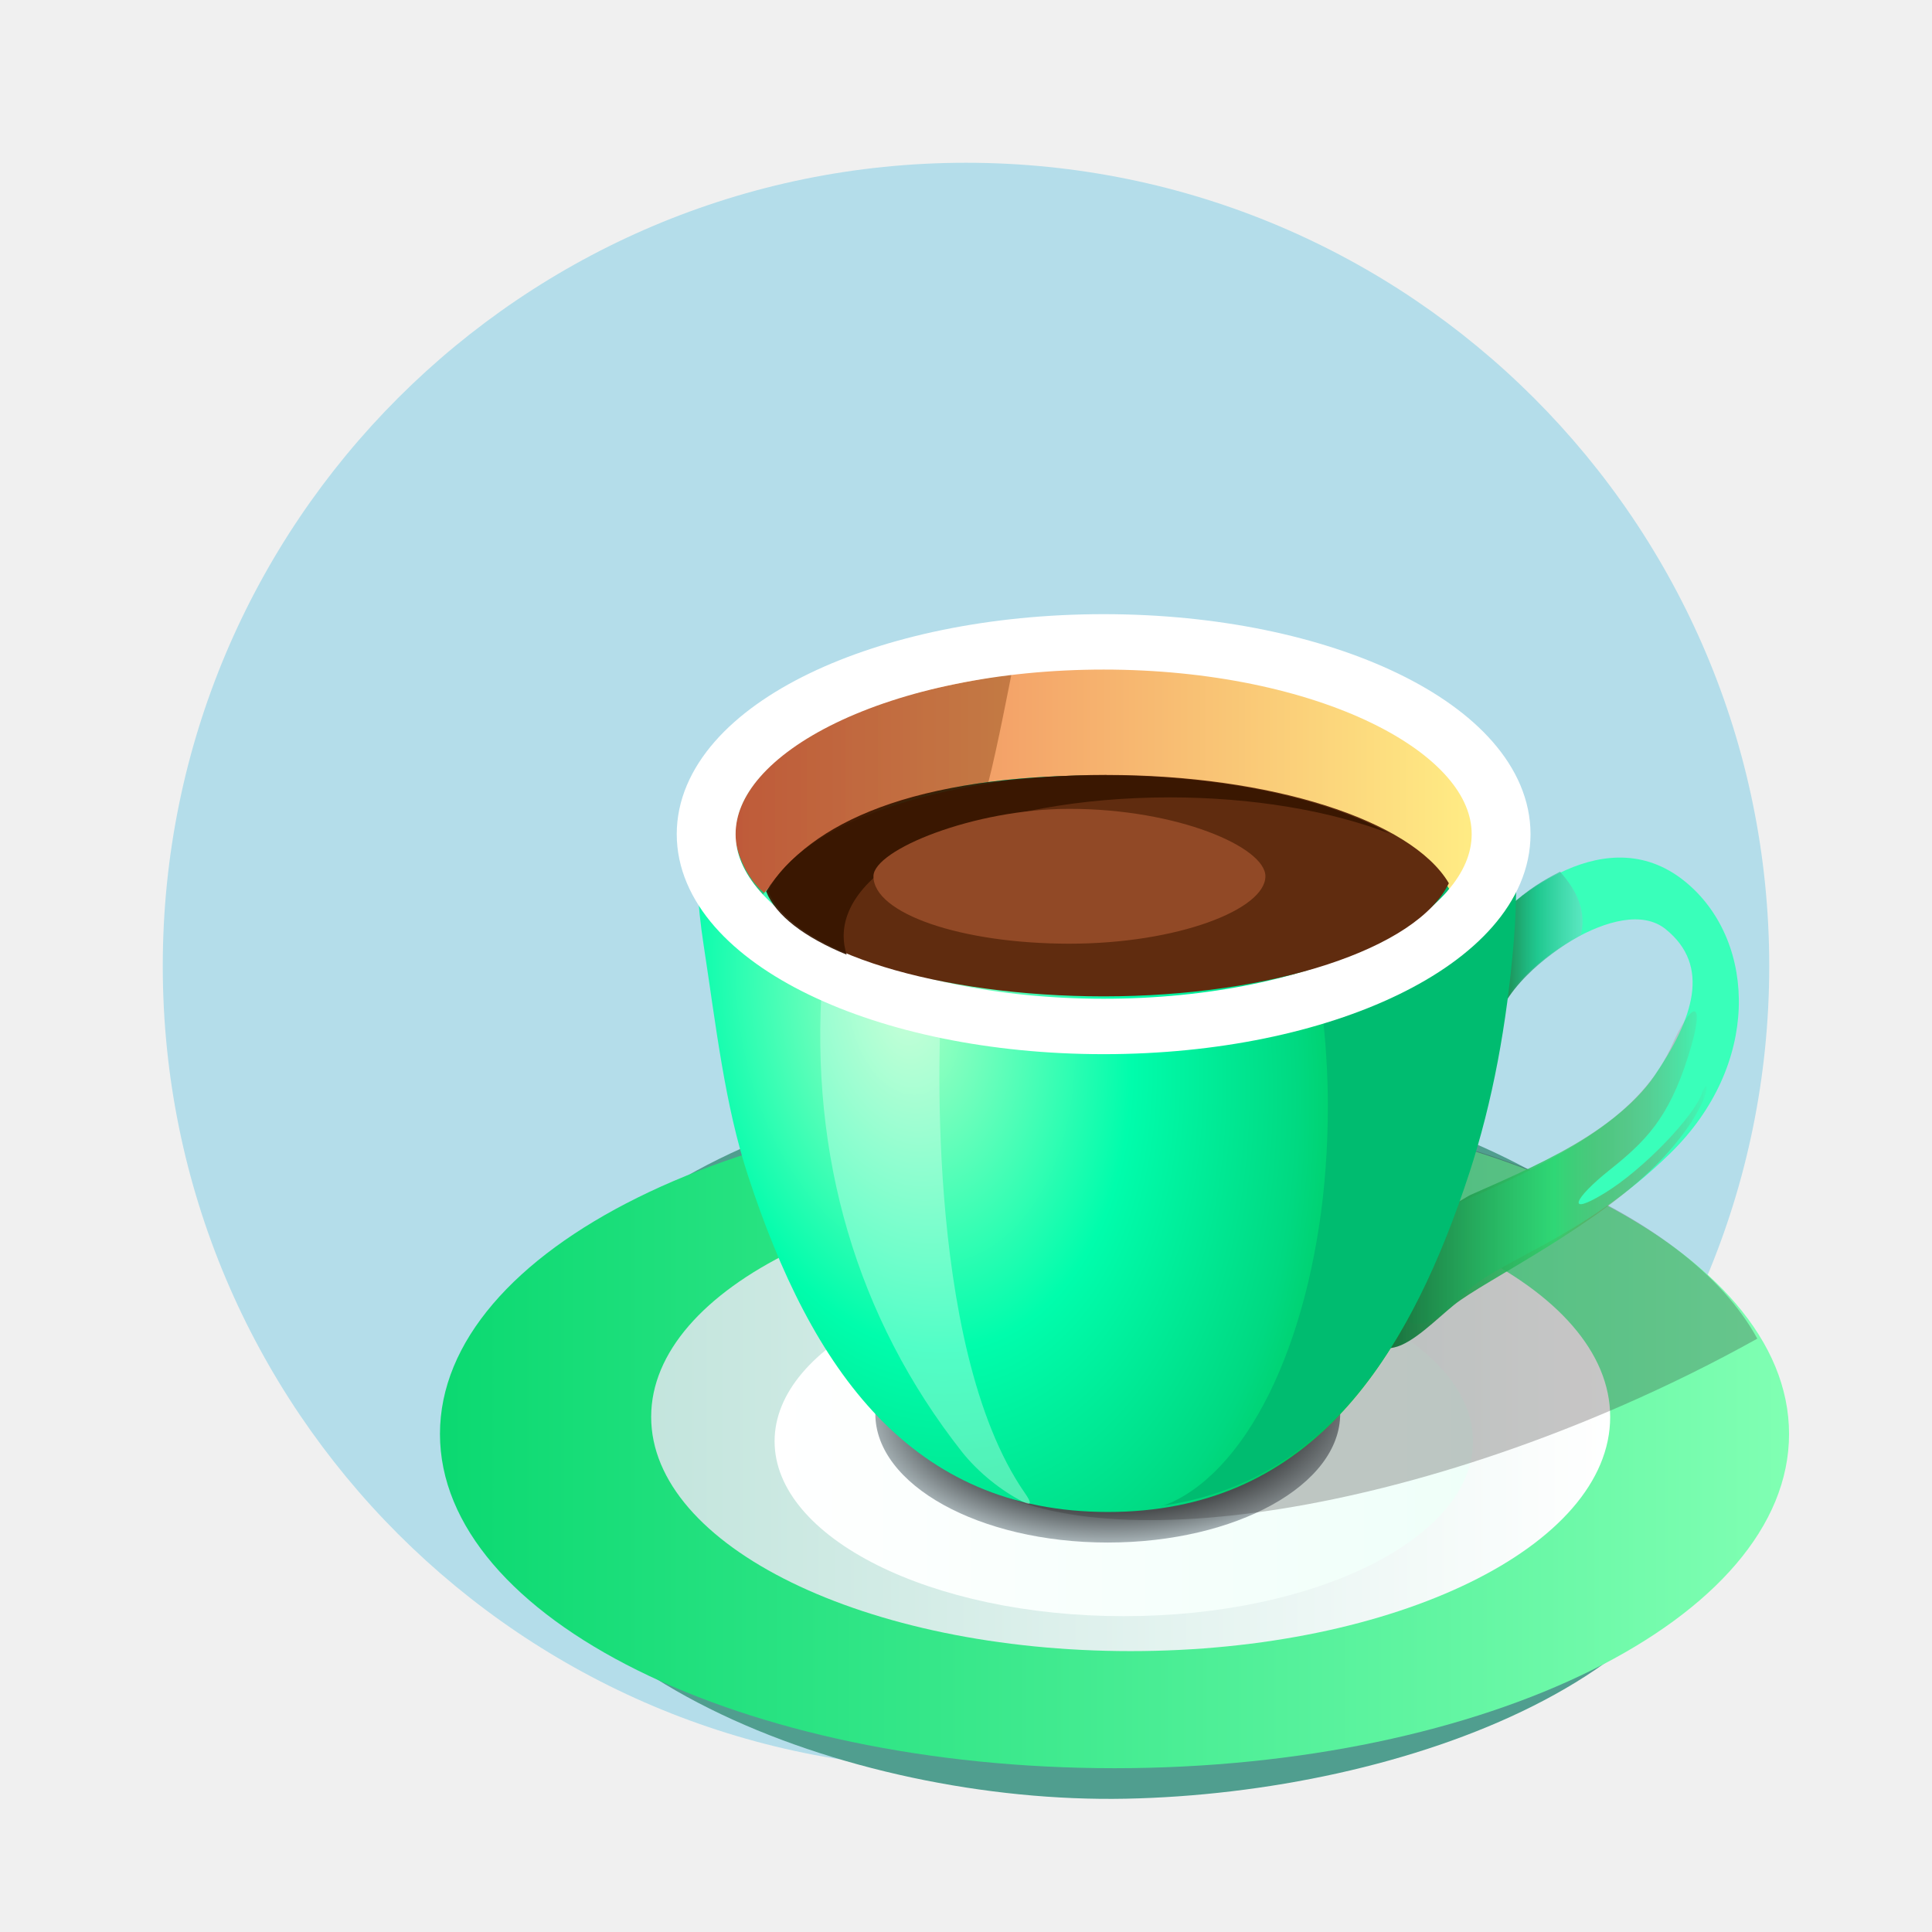
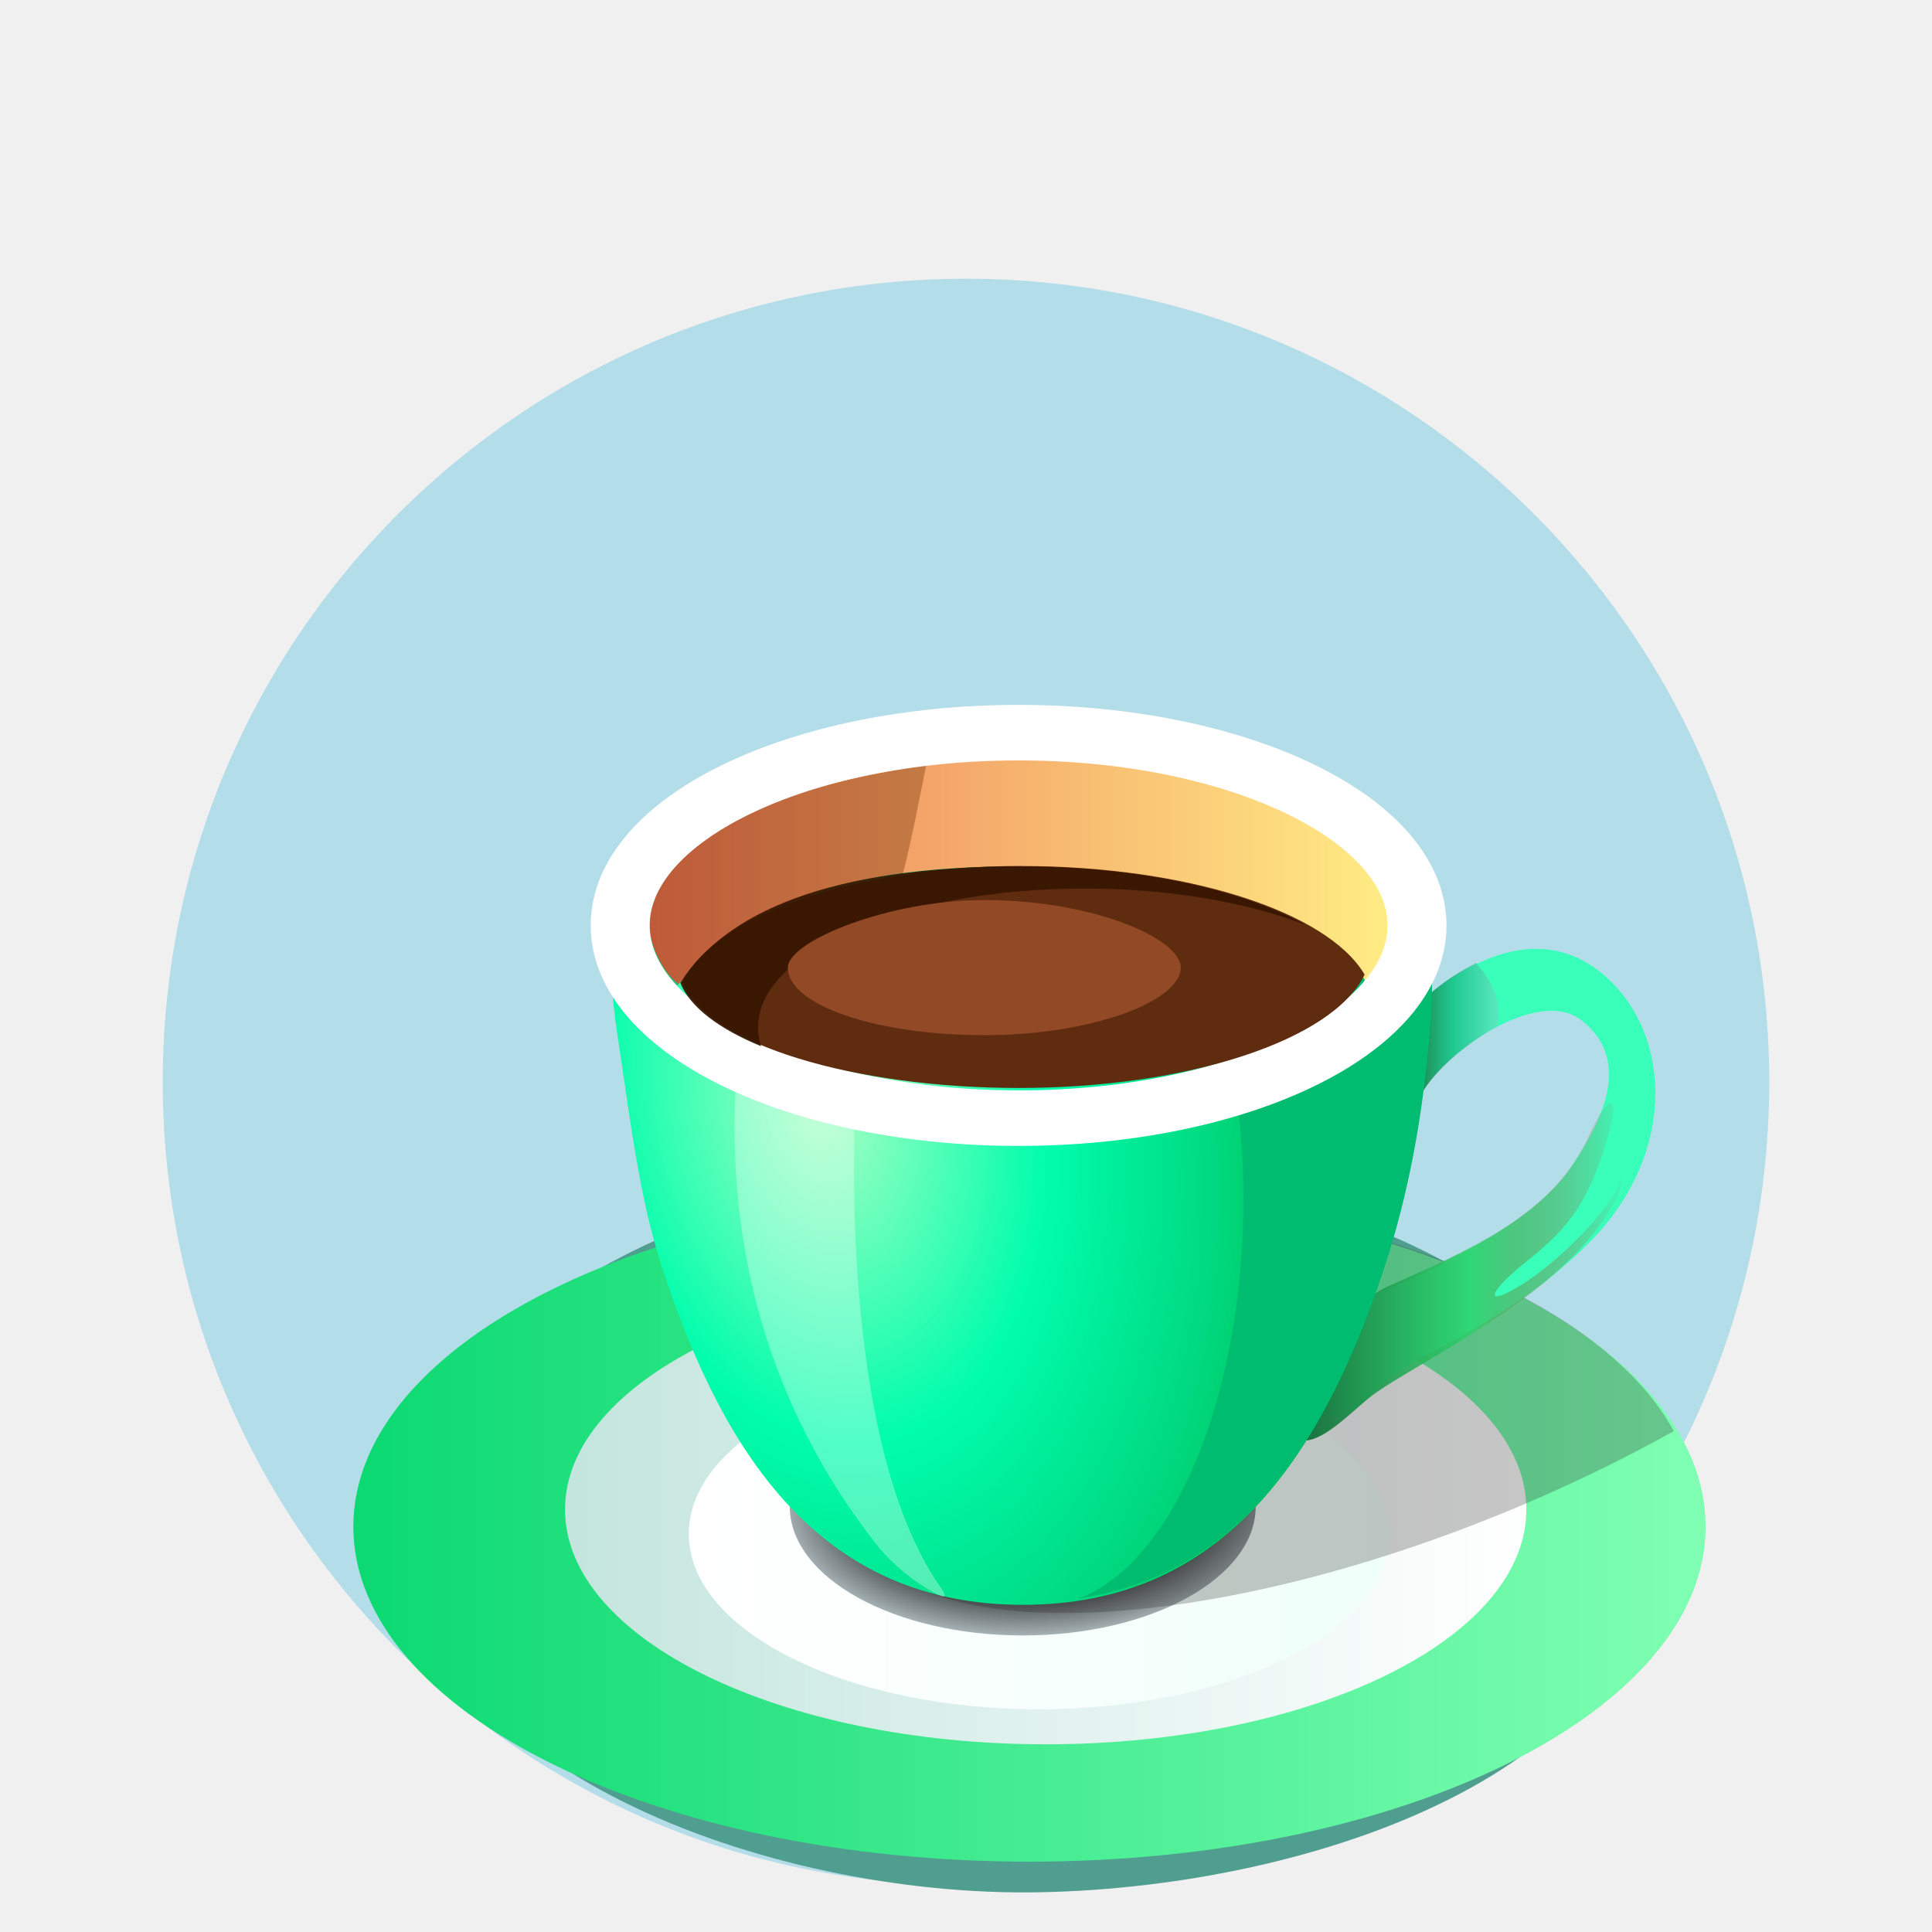
<svg xmlns="http://www.w3.org/2000/svg" xmlns:xlink="http://www.w3.org/1999/xlink" width="100" height="100" viewBox="0 0 26.458 26.458" version="1.1" id="svg2787">
  <defs id="defs2784">
    <linearGradient xlink:href="#linearGradient63860" id="linearGradient65275-5" gradientUnits="userSpaceOnUse" gradientTransform="matrix(0.5864478,0,0,0.7127498,3.272269,3.902493)" x1="-4.886" y1="22.243" x2="31.319" y2="23.343" />
    <linearGradient id="linearGradient63860">
      <stop style="stop-color:#1b1b1b;stop-opacity:0" offset="0" id="stop63856" />
      <stop style="stop-color:#f7f7f7;stop-opacity:1;" offset="1" id="stop63858" />
    </linearGradient>
    <linearGradient xlink:href="#linearGradient21111" id="linearGradient63872-0" x1="2.214" y1="23.343" x2="31.319" y2="23.343" gradientUnits="userSpaceOnUse" gradientTransform="matrix(0.6395311,0,0,0.6400996,2.382315,5.421329)" />
    <linearGradient id="linearGradient21111">
      <stop style="stop-color:#76d90b;stop-opacity:1;" offset="0" id="stop21107" />
      <stop style="stop-color:#beff80;stop-opacity:1;" offset="1" id="stop21109" />
    </linearGradient>
    <linearGradient xlink:href="#linearGradient63860" id="linearGradient63862-3" x1="-4.886" y1="22.243" x2="31.319" y2="23.343" gradientUnits="userSpaceOnUse" gradientTransform="matrix(0.6395311,0,0,0.6400996,2.382315,5.421329)" />
    <linearGradient xlink:href="#linearGradient21727" id="linearGradient64363-4" x1="5.702" y1="22.951" x2="27.83" y2="22.951" gradientUnits="userSpaceOnUse" gradientTransform="matrix(0.5979728,0,0,0.6371698,3.30239,5.489495)" />
    <linearGradient id="linearGradient21727">
      <stop style="stop-color:#c3e5dd;stop-opacity:1;" offset="0" id="stop21723" />
      <stop style="stop-color:#ffffff;stop-opacity:1;" offset="1" id="stop21725" />
    </linearGradient>
    <linearGradient xlink:href="#linearGradient21733" id="linearGradient64858-7" x1="8.565" y1="23.251" x2="24.967" y2="23.251" gradientUnits="userSpaceOnUse" gradientTransform="matrix(0.5875201,0,0,0.6574216,3.381952,5.184446)" />
    <linearGradient id="linearGradient21733">
      <stop style="stop-color:#ffffff;stop-opacity:1;" offset="0" id="stop21729" />
      <stop style="stop-color:#effff9;stop-opacity:1;" offset="1" id="stop21731" />
    </linearGradient>
    <radialGradient xlink:href="#linearGradient21741" id="radialGradient66381-3" cx="16.401" cy="22.166" fx="16.401" fy="22.166" r="4.702" gradientTransform="matrix(0.01426852,0.5024809,-0.8564387,0.02680833,31.90671,11.10487)" gradientUnits="userSpaceOnUse" />
    <linearGradient id="linearGradient21741">
      <stop style="stop-color:#484d4e;stop-opacity:1;" offset="0" id="stop21735" />
      <stop style="stop-color:#585e60;stop-opacity:0.996;" offset="0.67" id="stop21737" />
      <stop style="stop-color:#e6f6fb;stop-opacity:0.994;" offset="1" id="stop21739" />
    </linearGradient>
    <linearGradient xlink:href="#linearGradient21068" id="linearGradient83573-8" x1="22.327" y1="17.517" x2="28.831" y2="17.517" gradientUnits="userSpaceOnUse" gradientTransform="matrix(0.6820247,0,0,0.7160731,1.669854,4.072504)" />
    <linearGradient id="linearGradient21068">
      <stop style="stop-color:#407219;stop-opacity:1;" offset="0" id="stop21062" />
      <stop style="stop-color:#4acf2d;stop-opacity:0.824;" offset="0.515" id="stop21064" />
      <stop style="stop-color:#cf2d2d;stop-opacity:0;" offset="1" id="stop21066" />
    </linearGradient>
    <linearGradient xlink:href="#linearGradient21076" id="linearGradient84484-3" x1="24.563" y1="12.671" x2="26.244" y2="12.671" gradientUnits="userSpaceOnUse" gradientTransform="matrix(0.6820247,0,0,0.7160731,1.669854,4.072504)" />
    <linearGradient id="linearGradient21076">
      <stop style="stop-color:#1f881e;stop-opacity:1;" offset="0.038" id="stop21070" />
      <stop style="stop-color:#17b61e;stop-opacity:0.749;" offset="0.455" id="stop21072" />
      <stop style="stop-color:#88de69;stop-opacity:0.7;" offset="1" id="stop21074" />
    </linearGradient>
    <radialGradient xlink:href="#linearGradient21055" id="radialGradient66391-0" cx="16.013" cy="18.754" fx="16.013" fy="18.754" r="8.276" gradientTransform="matrix(0.2710822,1.663756,-1.015282,0.182353,24.91989,-15.91231)" gradientUnits="userSpaceOnUse" />
    <linearGradient id="linearGradient21055">
      <stop style="stop-color:#d4ffaa;stop-opacity:1;" offset="0" id="stop21049" />
      <stop style="stop-color:#8dff5b;stop-opacity:1;" offset="0.359" id="stop21051" />
      <stop style="stop-color:#2aff23;stop-opacity:1;" offset="0.623" id="stop21057" />
      <stop style="stop-color:#00a715;stop-opacity:1;" offset="0.981" id="stop21053" />
    </linearGradient>
    <linearGradient xlink:href="#linearGradient61459" id="linearGradient61461-4" x1="54.535" y1="-88.887" x2="70.77" y2="-88.887" gradientUnits="userSpaceOnUse" gradientTransform="matrix(0.6181549,0,0,0.6490147,-25.77726,68.3689)" />
    <linearGradient id="linearGradient61459">
      <stop style="stop-color:#ed7a59;stop-opacity:1;" offset="0" id="stop61455" />
      <stop style="stop-color:#ffeb84;stop-opacity:1;" offset="1" id="stop61457" />
    </linearGradient>
    <linearGradient xlink:href="#linearGradient21111-9" id="linearGradient63872-0-9" x1="2.214" y1="23.343" x2="31.319" y2="23.343" gradientUnits="userSpaceOnUse" gradientTransform="matrix(0.6395311,0,0,0.6400996,2.382315,5.421329)" />
    <linearGradient id="linearGradient21111-9">
      <stop style="stop-color:#0bd971;stop-opacity:1;" offset="0" id="stop21107-1" />
      <stop style="stop-color:#80ffb3;stop-opacity:1;" offset="1" id="stop21109-2" />
    </linearGradient>
    <radialGradient xlink:href="#linearGradient21741" id="radialGradient66381-3-1" cx="16.401" cy="22.166" fx="16.401" fy="22.166" r="4.702" gradientTransform="matrix(0.01426852,0.5024809,-0.8564387,0.02680833,31.90671,11.10487)" gradientUnits="userSpaceOnUse" />
    <linearGradient xlink:href="#linearGradient21068-4" id="linearGradient83573-8-2" x1="22.327" y1="17.517" x2="28.831" y2="17.517" gradientUnits="userSpaceOnUse" gradientTransform="matrix(0.6820247,0,0,0.7160731,1.669854,4.072504)" />
    <linearGradient id="linearGradient21068-4">
      <stop style="stop-color:#19723e;stop-opacity:1;" offset="0" id="stop21062-9" />
      <stop style="stop-color:#2dcf67;stop-opacity:0.824;" offset="0.515" id="stop21064-2" />
      <stop style="stop-color:#cf2d2d;stop-opacity:0;" offset="1" id="stop21066-4" />
    </linearGradient>
    <linearGradient xlink:href="#linearGradient21076-4" id="linearGradient84484-3-7" x1="24.563" y1="12.671" x2="26.244" y2="12.671" gradientUnits="userSpaceOnUse" gradientTransform="matrix(0.6820247,0,0,0.7160731,1.669854,4.072504)" />
    <linearGradient id="linearGradient21076-4">
      <stop style="stop-color:#1e884f;stop-opacity:1;" offset="0.038" id="stop21070-8" />
      <stop style="stop-color:#17b682;stop-opacity:0.749;" offset="0.455" id="stop21072-6" />
      <stop style="stop-color:#69dec4;stop-opacity:0.7;" offset="1" id="stop21074-0" />
    </linearGradient>
    <radialGradient xlink:href="#linearGradient21055-5" id="radialGradient66391-0-0" cx="16.013" cy="18.754" fx="16.013" fy="18.754" r="8.276" gradientTransform="matrix(0.2710822,1.663756,-1.015282,0.182353,24.91989,-15.91231)" gradientUnits="userSpaceOnUse" />
    <linearGradient id="linearGradient21055-5">
      <stop style="stop-color:#aaffc4;stop-opacity:1;" offset="0" id="stop21049-1" />
      <stop style="stop-color:#00fdac;stop-opacity:1;" offset="0.359" id="stop21051-2" />
      <stop style="stop-color:#00d981;stop-opacity:1;" offset="0.623" id="stop21057-6" />
      <stop style="stop-color:#00a715;stop-opacity:1;" offset="0.981" id="stop21053-8" />
    </linearGradient>
    <linearGradient xlink:href="#linearGradient63860" id="linearGradient2896" gradientUnits="userSpaceOnUse" gradientTransform="matrix(0.5864478,0,0,0.7127498,3.272269,3.902493)" x1="-4.886" y1="22.243" x2="31.319" y2="23.343" />
    <linearGradient xlink:href="#linearGradient63860" id="linearGradient2898" gradientUnits="userSpaceOnUse" gradientTransform="matrix(0.6395311,0,0,0.6400996,2.382315,5.421329)" x1="-4.886" y1="22.243" x2="31.319" y2="23.343" />
    <linearGradient xlink:href="#linearGradient21727" id="linearGradient2900" gradientUnits="userSpaceOnUse" gradientTransform="matrix(0.5979728,0,0,0.6371698,3.30239,5.489495)" x1="5.702" y1="22.951" x2="27.83" y2="22.951" />
    <linearGradient xlink:href="#linearGradient21733" id="linearGradient2902" gradientUnits="userSpaceOnUse" gradientTransform="matrix(0.5875201,0,0,0.6574216,3.381952,5.184446)" x1="8.565" y1="23.251" x2="24.967" y2="23.251" />
    <linearGradient xlink:href="#linearGradient61459" id="linearGradient2904" gradientUnits="userSpaceOnUse" gradientTransform="matrix(0.6181549,0,0,0.6490147,-25.77726,68.3689)" x1="54.535" y1="-88.887" x2="70.77" y2="-88.887" />
  </defs>
  <g id="layer1">
-     <circle style="fill:#b4ddea;fill-opacity:1;fill-rule:evenodd;stroke-width:0.224" id="path29876" cx="13.229" cy="13.229" r="11" />
-     <g id="g29456" transform="matrix(1.162461,0,0,1.058505,-45.52262,0.2817109)">
+     <circle style="fill:#b4ddea;fill-opacity:1;fill-rule:evenodd;stroke-width:0.224" id="path29876" cx="13.229" cy="14.817" r="11" />
+     <g id="g29456" transform="matrix(1.162461,0,0,1.058505,-45.52262,1.869211)">
      <path id="path59980-7-4-4-38-6-6" style="fill:#9eb8b2;fill-opacity:1;fill-rule:evenodd;stroke:url(#linearGradient65275-5);stroke-width:0" d="m 21.639,20.54 c 0,3.345 -4.558,5.086 -8.376,5.168 -3.818,0.082 -8.604,-1.879 -8.693,-5.168 -0.081,-3.011 3.821,-5.454 8.534,-5.454 4.713,0 8.534,2.442 8.534,5.454 z" />
      <ellipse style="fill:url(#linearGradient63872-0);fill-opacity:1;fill-rule:evenodd;stroke:url(#linearGradient63862-3);stroke-width:0;stroke-dasharray:none;stroke-opacity:1" id="path59980-7-4-4-38-8" cx="13.105" cy="20.363" rx="9.307" ry="4.898" />
      <path style="fill:url(#linearGradient64363-4);fill-opacity:1;fill-rule:evenodd;stroke:#000000;stroke-width:0;stroke-dasharray:none;stroke-opacity:1" d="M 13.328,16.681 A 6.616,3.432 0 0 0 6.712,20.113 6.616,3.432 0 0 0 13.328,23.545 6.616,3.432 0 0 0 19.944,20.113 6.616,3.432 0 0 0 13.328,16.681 Z" id="path59980-7-4-4-3-2-6" />
      <path style="fill:url(#linearGradient64858-7);fill-opacity:1;fill-rule:evenodd;stroke:none;stroke-width:0;stroke-dasharray:none;stroke-opacity:1" d="m 13.233,17.906 a 4.818,2.564 0 0 1 4.818,2.564 4.818,2.564 0 0 1 -4.818,2.563 4.818,2.564 0 0 1 -4.818,-2.563 4.818,2.564 0 0 1 4.818,-2.564 z" id="path64850-0" />
      <ellipse style="fill:url(#radialGradient66381-3);fill-opacity:1;fill-rule:evenodd;stroke-width:0.265" id="path66164-3" cx="13.012" cy="20.067" rx="3.207" ry="1.887" />
      <path id="path88587-9-5" style="mix-blend-mode:darken;fill:#272626;fill-opacity:0.429;fill-rule:evenodd;stroke-width:0.265" d="m 13.947,15.466 a 3.482,8.679 65.368 0 0 -3.254,4.985 3.482,8.679 65.368 0 0 9.371,-0.484 3.482,8.679 65.368 0 0 1.91,-1.001 9.28,4.718 0 0 0 -8.027,-3.5 z" />
      <path style="fill:#7eff39;fill-opacity:1;stroke:#000000;stroke-width:0;stroke-linecap:butt;stroke-linejoin:miter;stroke-dasharray:none;stroke-opacity:1" d="m 18.295,12.877 c 0.273,-0.287 1.605,-1.608 2.729,-0.568 0.941,0.87 0.992,2.649 -0.248,3.938 -1.241,1.289 -2.414,1.57 -2.865,2.086 -0.451,0.516 -0.722,0.469 -0.857,0.305 -0.014,-1.01 0.365,-1.415 0.744,-1.641 0.812,-0.352 2.211,-1.031 2.752,-1.875 0.541,-0.844 0.789,-1.619 0.158,-2.158 -0.632,-0.539 -2.053,0.587 -2.301,1.173 -0.27,0.638 -0.603,-0.746 -0.158,-1.213 z" id="path66789-2" />
      <path style="fill:url(#linearGradient83573-8);fill-opacity:1;stroke:#000000;stroke-width:0;stroke-linecap:butt;stroke-linejoin:miter;stroke-dasharray:none;stroke-opacity:1" d="m 18.002,16.867 c 1.149,-0.54 2.287,-1.055 2.778,-2.162 0.287,-0.703 0.508,-0.769 0.237,0.135 -0.271,0.904 -0.59,1.239 -1.085,1.658 -0.494,0.419 -0.606,0.687 -0.064,0.335 0.542,-0.352 1.228,-1.122 1.34,-1.457 0.112,-0.335 0.172,0.13 -0.529,0.934 -0.869,0.995 -2.465,1.798 -2.892,2.164 -0.242,0.208 -0.565,0.562 -0.824,0.621 -0.144,0.033 -0.003,-0.015 0.003,-0.169 0.465,-1.514 0.004,-1.419 1.036,-2.059 z" id="path68033-3" />
      <path style="fill:url(#linearGradient84484-3);fill-opacity:1;stroke:#000000;stroke-width:0;stroke-linecap:butt;stroke-linejoin:miter;stroke-dasharray:none;stroke-opacity:1" d="m 19.253,12.122 c 0.155,0.193 0.38,0.498 0.288,0.931 0,0 -0.724,0.401 -1.057,1.009 -0.146,0.268 -0.111,-0.953 0.041,-1.402 0.293,-0.288 0.514,-0.419 0.727,-0.537 z" id="path68035-7" />
      <path id="path60967-91" style="fill:url(#radialGradient66391-0);fill-opacity:1;fill-rule:evenodd;stroke:#576e14;stroke-width:0;stroke-dasharray:none;stroke-opacity:1" d="m 12.952,8.584 c -3.024,0 -5.492,1.296 -5.606,2.919 -0.023,0.538 0.004,1.099 0.088,1.681 0.174,1.203 0.291,2.344 0.615,3.396 0.876,2.847 2.25,4.926 4.965,4.926 2.715,0 4.089,-2.078 4.965,-4.926 0.324,-1.052 0.518,-2.184 0.615,-3.396 0.051,-0.646 0.041,-1.271 -0.024,-1.869 C 18.283,9.781 15.858,8.584 12.952,8.584 Z" />
      <path id="path60967-9-0" style="mix-blend-mode:normal;fill:#51bc00;fill-opacity:1;fill-rule:evenodd;stroke:#576e14;stroke-width:0;stroke-dasharray:none;stroke-opacity:1" d="m 13.756,21.416 c 2.243,-0.34 3.448,-2.29 4.243,-4.872 0.324,-1.052 0.519,-2.184 0.615,-3.397 0.051,-0.646 0.041,-1.271 -0.024,-1.869 -0.028,-0.149 -0.076,-0.295 -0.143,-0.436 -0.007,0.088 -0.015,0.176 -0.024,0.263 -0.175,0.935 -1.169,1.741 -2.583,2.211 a 2.773,5.931 0 0 1 0.018,0.096 2.773,5.931 0 0 1 0.025,0.138 2.773,5.931 0 0 1 0.023,0.14 2.773,5.931 0 0 1 0.021,0.141 2.773,5.931 0 0 1 0.019,0.142 2.773,5.931 0 0 1 0.018,0.143 2.773,5.931 0 0 1 0.016,0.144 2.773,5.931 0 0 1 0.014,0.145 2.773,5.931 0 0 1 0.013,0.145 2.773,5.931 0 0 1 0.011,0.146 2.773,5.931 0 0 1 0.009,0.147 2.773,5.931 0 0 1 0.008,0.147 2.773,5.931 0 0 1 0.006,0.147 2.773,5.931 0 0 1 0.005,0.148 2.773,5.931 0 0 1 0.002,0.148 2.773,5.931 0 0 1 6.81e-4,0.148 2.773,5.931 0 0 1 -0.008,0.443 2.773,5.931 0 0 1 -0.023,0.441 2.773,5.931 0 0 1 -0.038,0.436 2.773,5.931 0 0 1 -0.054,0.429 2.773,5.931 0 0 1 -0.069,0.419 2.773,5.931 0 0 1 -0.083,0.407 2.773,5.931 0 0 1 -0.097,0.392 2.773,5.931 0 0 1 -0.11,0.376 2.773,5.931 0 0 1 -0.123,0.357 2.773,5.931 0 0 1 -0.135,0.336 2.773,5.931 0 0 1 -0.147,0.314 2.773,5.931 0 0 1 -0.157,0.289 2.773,5.931 0 0 1 -0.167,0.263 2.773,5.931 0 0 1 -0.176,0.236 2.773,5.931 0 0 1 -0.183,0.207 2.773,5.931 0 0 1 -0.19,0.177 2.773,5.931 0 0 1 -0.196,0.147 2.773,5.931 0 0 1 -0.2,0.115 2.773,5.931 0 0 1 -0.139,0.056 z" />
      <ellipse style="fill:none;fill-rule:evenodd;stroke:#000000;stroke-width:0;stroke-dasharray:none;stroke-opacity:1" id="path59980-7-4-6" cx="12.952" cy="11.597" rx="4.952" ry="2.349" />
      <path id="path59980-7-4-5-9" style="fill:url(#linearGradient61461-4);fill-opacity:1;fill-rule:evenodd;stroke:#000000;stroke-width:0;stroke-dasharray:none;stroke-opacity:1" d="m 12.867,9.142 c -2.735,-1.42e-5 -4.998,1.158 -4.998,2.456 6.617e-4,0.141 0.118,0.589 0.403,0.834 1.054,-1.224 2.324,-1.72 4.644,-1.72 2.281,6.96e-4 4.218,0.608 4.807,1.664 -0.144,0.22 0.406,-0.412 0.321,-0.778 8.1e-5,-1.297 -2.017,-2.456 -5.177,-2.456 z" />
      <path style="mix-blend-mode:multiply;fill:#8e6b36;fill-opacity:0.441;stroke:#000000;stroke-width:0;stroke-linecap:butt;stroke-linejoin:miter;stroke-dasharray:none;stroke-opacity:1" d="m 8.253,12.459 c 0,0 -1.114,-1.068 0.488,-2.217 0.534,-0.383 1.131,-0.607 1.633,-0.741 0.581,-0.155 1.31,-0.278 1.31,-0.278 0,0 -0.203,1.122 -0.322,1.6 -2.319,0.364 -3.108,1.637 -3.108,1.637 z" id="path88626-1" />
      <ellipse style="fill:none;fill-rule:evenodd;stroke:#ffffff;stroke-width:0.812;stroke-dasharray:none;stroke-opacity:1" id="path59980-7-4-2-7" cx="12.955" cy="11.573" rx="5.484" ry="2.818" />
      <path style="mix-blend-mode:lighten;fill:#ffffff;fill-opacity:0.324;stroke:#000000;stroke-width:0;stroke-linecap:butt;stroke-linejoin:miter;stroke-dasharray:none;stroke-opacity:1" d="m 9.377,13.786 1.332,0.392 c 0,0 -0.27,4.873 1.162,7.055 0.089,0.136 0.098,0.194 -0.039,0.119 C 11.547,21.195 11.227,20.931 10.997,20.621 9.546,18.661 8.897,16.29 9.073,13.704 Z" id="path66787-7" />
      <path id="path59980-7-4-8-5" style="fill:#602c0f;fill-opacity:1;fill-rule:evenodd;stroke:#000000;stroke-width:0;stroke-dasharray:none;stroke-opacity:1" d="m 12.996,10.704 c -2.326,1.5e-4 -4.229,0.732 -4.67,1.702 0.338,0.907 2.376,1.543 4.627,1.544 2.328,-2.39e-4 4.328,-0.696 4.765,-1.658 -0.517,-0.93 -2.472,-1.587 -4.722,-1.587 z" />
      <path id="path59980-7-4-8-9-4" style="fill:#371600;fill-opacity:0.928;fill-rule:evenodd;stroke:#000000;stroke-width:0;stroke-dasharray:none;stroke-opacity:1" d="m 12.968,10.709 c -2.641,0 -4.054,0.685 -4.67,1.702 0.134,0.359 0.536,0.676 1.111,0.928 -0.027,-0.091 -0.041,-0.182 -0.041,-0.273 2.653e-4,-1.122 2.015,-2.032 4.501,-2.032 1.123,6.8e-5 2.206,0.19 3.035,0.532 -0.891,-0.525 -2.339,-0.856 -3.937,-0.856 z" />
      <path id="path84513-6" style="fill:#914926;fill-opacity:1;fill-rule:evenodd;stroke-width:0.265" d="m 15.187,12.19 c 0,0.486 -1.211,0.988 -2.704,0.988 -1.493,0 -2.704,-0.442 -2.704,-0.988 0,-0.386 1.387,-0.988 2.704,-0.988 1.493,0 2.704,0.562 2.704,0.988 z" />
    </g>
-     <g id="g29456-6" transform="matrix(0.9925448,0,0,0.9344904,2.255437,0.6087316)">
+     <g id="g29456-6" transform="matrix(0.9949067,0,0,0.9367141,1.060284,1.832469)">
      <path id="path59980-7-4-4-38-6-6-1" style="fill:#509e8f;fill-opacity:1;fill-rule:evenodd;stroke:url(#linearGradient2896);stroke-width:0" d="m 21.639,20.54 c 0,3.345 -4.558,5.086 -8.376,5.168 -3.818,0.082 -8.604,-1.879 -8.693,-5.168 -0.081,-3.011 3.821,-5.454 8.534,-5.454 4.713,0 8.534,2.442 8.534,5.454 z" />
      <ellipse style="fill:url(#linearGradient63872-0-9);fill-opacity:1;fill-rule:evenodd;stroke:url(#linearGradient2898);stroke-width:0;stroke-dasharray:none;stroke-opacity:1" id="path59980-7-4-4-38-8-2" cx="13.105" cy="20.363" rx="9.307" ry="4.898" />
      <path style="fill:url(#linearGradient2900);fill-opacity:1;fill-rule:evenodd;stroke:#000000;stroke-width:0;stroke-dasharray:none;stroke-opacity:1" d="M 13.328,16.681 A 6.616,3.432 0 0 0 6.712,20.113 6.616,3.432 0 0 0 13.328,23.545 6.616,3.432 0 0 0 19.944,20.113 6.616,3.432 0 0 0 13.328,16.681 Z" id="path59980-7-4-4-3-2-6-2" />
      <path style="fill:url(#linearGradient2902);fill-opacity:1;fill-rule:evenodd;stroke:none;stroke-width:0;stroke-dasharray:none;stroke-opacity:1" d="m 13.233,17.906 a 4.818,2.564 0 0 1 4.818,2.564 4.818,2.564 0 0 1 -4.818,2.563 4.818,2.564 0 0 1 -4.818,-2.563 4.818,2.564 0 0 1 4.818,-2.564 z" id="path64850-0-4" />
      <ellipse style="fill:url(#radialGradient66381-3-1);fill-opacity:1;fill-rule:evenodd;stroke-width:0.265" id="path66164-3-7" cx="13.012" cy="20.067" rx="3.207" ry="1.887" />
      <path id="path88587-9-5-5" style="mix-blend-mode:darken;fill:#272626;fill-opacity:0.261;fill-rule:evenodd;stroke-width:0.265" d="m 13.947,15.466 a 3.482,8.679 65.368 0 0 -3.254,4.985 3.482,8.679 65.368 0 0 9.371,-0.484 3.482,8.679 65.368 0 0 1.91,-1.001 9.28,4.718 0 0 0 -8.027,-3.5 z" />
      <path style="fill:#39ffba;fill-opacity:1;stroke:#000000;stroke-width:0;stroke-linecap:butt;stroke-linejoin:miter;stroke-dasharray:none;stroke-opacity:1" d="m 18.295,12.877 c 0.273,-0.287 1.605,-1.608 2.729,-0.568 0.941,0.87 0.992,2.649 -0.248,3.938 -1.241,1.289 -2.414,1.57 -2.865,2.086 -0.451,0.516 -0.722,0.469 -0.857,0.305 -0.014,-1.01 0.365,-1.415 0.744,-1.641 0.812,-0.352 2.211,-1.031 2.752,-1.875 0.541,-0.844 0.789,-1.619 0.158,-2.158 -0.632,-0.539 -2.053,0.587 -2.301,1.173 -0.27,0.638 -0.603,-0.746 -0.158,-1.213 z" id="path66789-2-7" />
      <path style="fill:url(#linearGradient83573-8-2);fill-opacity:1;stroke:#000000;stroke-width:0;stroke-linecap:butt;stroke-linejoin:miter;stroke-dasharray:none;stroke-opacity:1" d="m 18.002,16.867 c 1.149,-0.54 2.287,-1.055 2.778,-2.162 0.287,-0.703 0.508,-0.769 0.237,0.135 -0.271,0.904 -0.59,1.239 -1.085,1.658 -0.494,0.419 -0.606,0.687 -0.064,0.335 0.542,-0.352 1.228,-1.122 1.34,-1.457 0.112,-0.335 0.172,0.13 -0.529,0.934 -0.869,0.995 -2.465,1.798 -2.892,2.164 -0.242,0.208 -0.565,0.562 -0.824,0.621 -0.144,0.033 -0.003,-0.015 0.003,-0.169 0.465,-1.514 0.004,-1.419 1.036,-2.059 z" id="path68033-3-2" />
      <path style="fill:url(#linearGradient84484-3-7);fill-opacity:1;stroke:#000000;stroke-width:0;stroke-linecap:butt;stroke-linejoin:miter;stroke-dasharray:none;stroke-opacity:1" d="m 19.253,12.122 c 0.155,0.193 0.38,0.498 0.288,0.931 0,0 -0.724,0.401 -1.057,1.009 -0.146,0.268 -0.111,-0.953 0.041,-1.402 0.293,-0.288 0.514,-0.419 0.727,-0.537 z" id="path68035-7-0" />
      <path id="path60967-91-5" style="fill:url(#radialGradient66391-0-0);fill-opacity:1;fill-rule:evenodd;stroke:#576e14;stroke-width:0;stroke-dasharray:none;stroke-opacity:1" d="m 12.952,8.584 c -3.024,0 -5.492,1.296 -5.606,2.919 -0.023,0.538 0.004,1.099 0.088,1.681 0.174,1.203 0.291,2.344 0.615,3.396 0.876,2.847 2.25,4.926 4.965,4.926 2.715,0 4.089,-2.078 4.965,-4.926 0.324,-1.052 0.518,-2.184 0.615,-3.396 0.051,-0.646 0.041,-1.271 -0.024,-1.869 C 18.283,9.781 15.858,8.584 12.952,8.584 Z" />
      <path id="path60967-9-0-3" style="mix-blend-mode:normal;fill:#00bc70;fill-opacity:1;fill-rule:evenodd;stroke:#576e14;stroke-width:0;stroke-dasharray:none;stroke-opacity:1" d="m 13.756,21.416 c 2.243,-0.34 3.448,-2.29 4.243,-4.872 0.324,-1.052 0.519,-2.184 0.615,-3.397 0.051,-0.646 0.041,-1.271 -0.024,-1.869 -0.028,-0.149 -0.076,-0.295 -0.143,-0.436 -0.007,0.088 -0.015,0.176 -0.024,0.263 -0.175,0.935 -1.169,1.741 -2.583,2.211 a 2.773,5.931 0 0 1 0.018,0.096 2.773,5.931 0 0 1 0.025,0.138 2.773,5.931 0 0 1 0.023,0.14 2.773,5.931 0 0 1 0.021,0.141 2.773,5.931 0 0 1 0.019,0.142 2.773,5.931 0 0 1 0.018,0.143 2.773,5.931 0 0 1 0.016,0.144 2.773,5.931 0 0 1 0.014,0.145 2.773,5.931 0 0 1 0.013,0.145 2.773,5.931 0 0 1 0.011,0.146 2.773,5.931 0 0 1 0.009,0.147 2.773,5.931 0 0 1 0.008,0.147 2.773,5.931 0 0 1 0.006,0.147 2.773,5.931 0 0 1 0.005,0.148 2.773,5.931 0 0 1 0.002,0.148 2.773,5.931 0 0 1 6.81e-4,0.148 2.773,5.931 0 0 1 -0.008,0.443 2.773,5.931 0 0 1 -0.023,0.441 2.773,5.931 0 0 1 -0.038,0.436 2.773,5.931 0 0 1 -0.054,0.429 2.773,5.931 0 0 1 -0.069,0.419 2.773,5.931 0 0 1 -0.083,0.407 2.773,5.931 0 0 1 -0.097,0.392 2.773,5.931 0 0 1 -0.11,0.376 2.773,5.931 0 0 1 -0.123,0.357 2.773,5.931 0 0 1 -0.135,0.336 2.773,5.931 0 0 1 -0.147,0.314 2.773,5.931 0 0 1 -0.157,0.289 2.773,5.931 0 0 1 -0.167,0.263 2.773,5.931 0 0 1 -0.176,0.236 2.773,5.931 0 0 1 -0.183,0.207 2.773,5.931 0 0 1 -0.19,0.177 2.773,5.931 0 0 1 -0.196,0.147 2.773,5.931 0 0 1 -0.2,0.115 2.773,5.931 0 0 1 -0.139,0.056 z" />
      <ellipse style="fill:none;fill-rule:evenodd;stroke:#000000;stroke-width:0;stroke-dasharray:none;stroke-opacity:1" id="path59980-7-4-6-8" cx="12.952" cy="11.597" rx="4.952" ry="2.349" />
      <path id="path59980-7-4-5-9-4" style="fill:url(#linearGradient2904);fill-opacity:1;fill-rule:evenodd;stroke:#000000;stroke-width:0;stroke-dasharray:none;stroke-opacity:1" d="m 12.867,9.142 c -2.735,-1.42e-5 -4.998,1.158 -4.998,2.456 6.617e-4,0.141 0.118,0.589 0.403,0.834 1.054,-1.224 2.324,-1.72 4.644,-1.72 2.281,6.96e-4 4.218,0.608 4.807,1.664 -0.144,0.22 0.406,-0.412 0.321,-0.778 8.1e-5,-1.297 -2.017,-2.456 -5.177,-2.456 z" />
      <path style="mix-blend-mode:multiply;fill:#8e6b36;fill-opacity:0.441;stroke:#000000;stroke-width:0;stroke-linecap:butt;stroke-linejoin:miter;stroke-dasharray:none;stroke-opacity:1" d="m 8.253,12.459 c 0,0 -1.114,-1.068 0.488,-2.217 0.534,-0.383 1.131,-0.607 1.633,-0.741 0.581,-0.155 1.31,-0.278 1.31,-0.278 0,0 -0.203,1.122 -0.322,1.6 -2.319,0.364 -3.108,1.637 -3.108,1.637 z" id="path88626-1-8" />
      <ellipse style="fill:none;fill-rule:evenodd;stroke:#ffffff;stroke-width:0.812;stroke-dasharray:none;stroke-opacity:1" id="path59980-7-4-2-7-8" cx="12.955" cy="11.573" rx="5.484" ry="2.818" />
      <path style="mix-blend-mode:lighten;fill:#ffffff;fill-opacity:0.324;stroke:#000000;stroke-width:0;stroke-linecap:butt;stroke-linejoin:miter;stroke-dasharray:none;stroke-opacity:1" d="m 9.377,13.786 1.332,0.392 c 0,0 -0.27,4.873 1.162,7.055 0.089,0.136 0.098,0.194 -0.039,0.119 C 11.547,21.195 11.227,20.931 10.997,20.621 9.546,18.661 8.897,16.29 9.073,13.704 Z" id="path66787-7-2" />
      <path id="path59980-7-4-8-5-6" style="fill:#602c0f;fill-opacity:1;fill-rule:evenodd;stroke:#000000;stroke-width:0;stroke-dasharray:none;stroke-opacity:1" d="m 12.996,10.704 c -2.326,1.5e-4 -4.229,0.732 -4.67,1.702 0.338,0.907 2.376,1.543 4.627,1.544 2.328,-2.39e-4 4.328,-0.696 4.765,-1.658 -0.517,-0.93 -2.472,-1.587 -4.722,-1.587 z" />
      <path id="path59980-7-4-8-9-4-7" style="fill:#371600;fill-opacity:0.928;fill-rule:evenodd;stroke:#000000;stroke-width:0;stroke-dasharray:none;stroke-opacity:1" d="m 12.968,10.709 c -2.641,0 -4.054,0.685 -4.67,1.702 0.134,0.359 0.536,0.676 1.111,0.928 -0.027,-0.091 -0.041,-0.182 -0.041,-0.273 2.653e-4,-1.122 2.015,-2.032 4.501,-2.032 1.123,6.8e-5 2.206,0.19 3.035,0.532 -0.891,-0.525 -2.339,-0.856 -3.937,-0.856 z" />
      <path id="path84513-6-9" style="fill:#914926;fill-opacity:1;fill-rule:evenodd;stroke-width:0.265" d="m 15.187,12.19 c 0,0.486 -1.211,0.988 -2.704,0.988 -1.493,0 -2.704,-0.442 -2.704,-0.988 0,-0.386 1.387,-0.988 2.704,-0.988 1.493,0 2.704,0.562 2.704,0.988 z" />
    </g>
  </g>
</svg>
